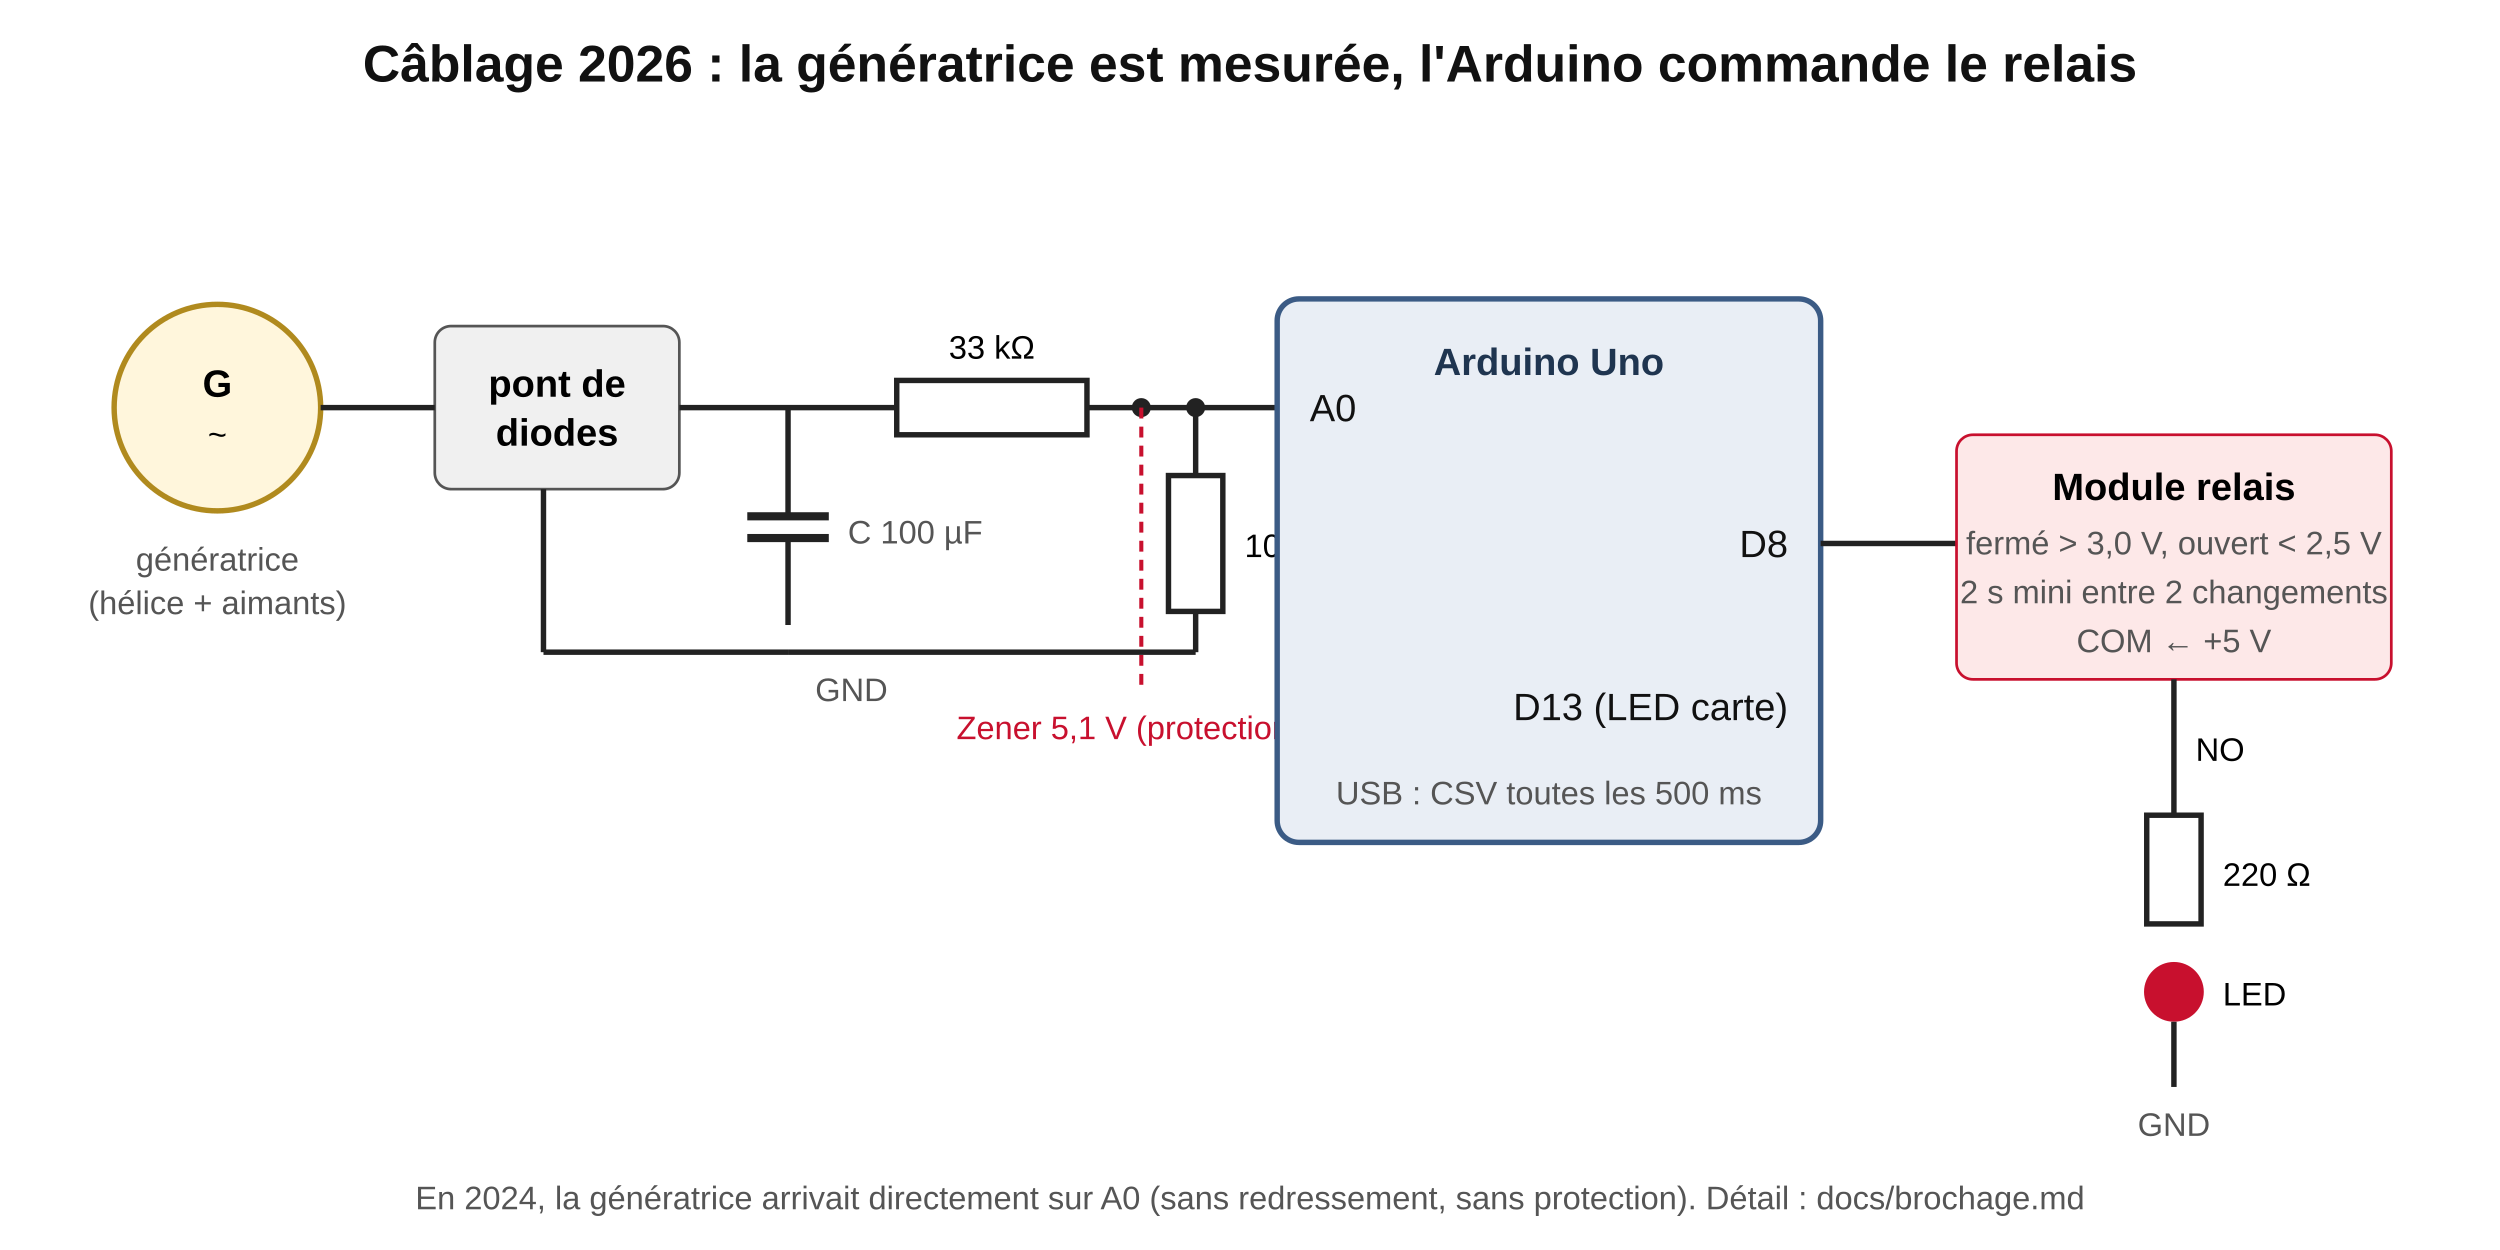
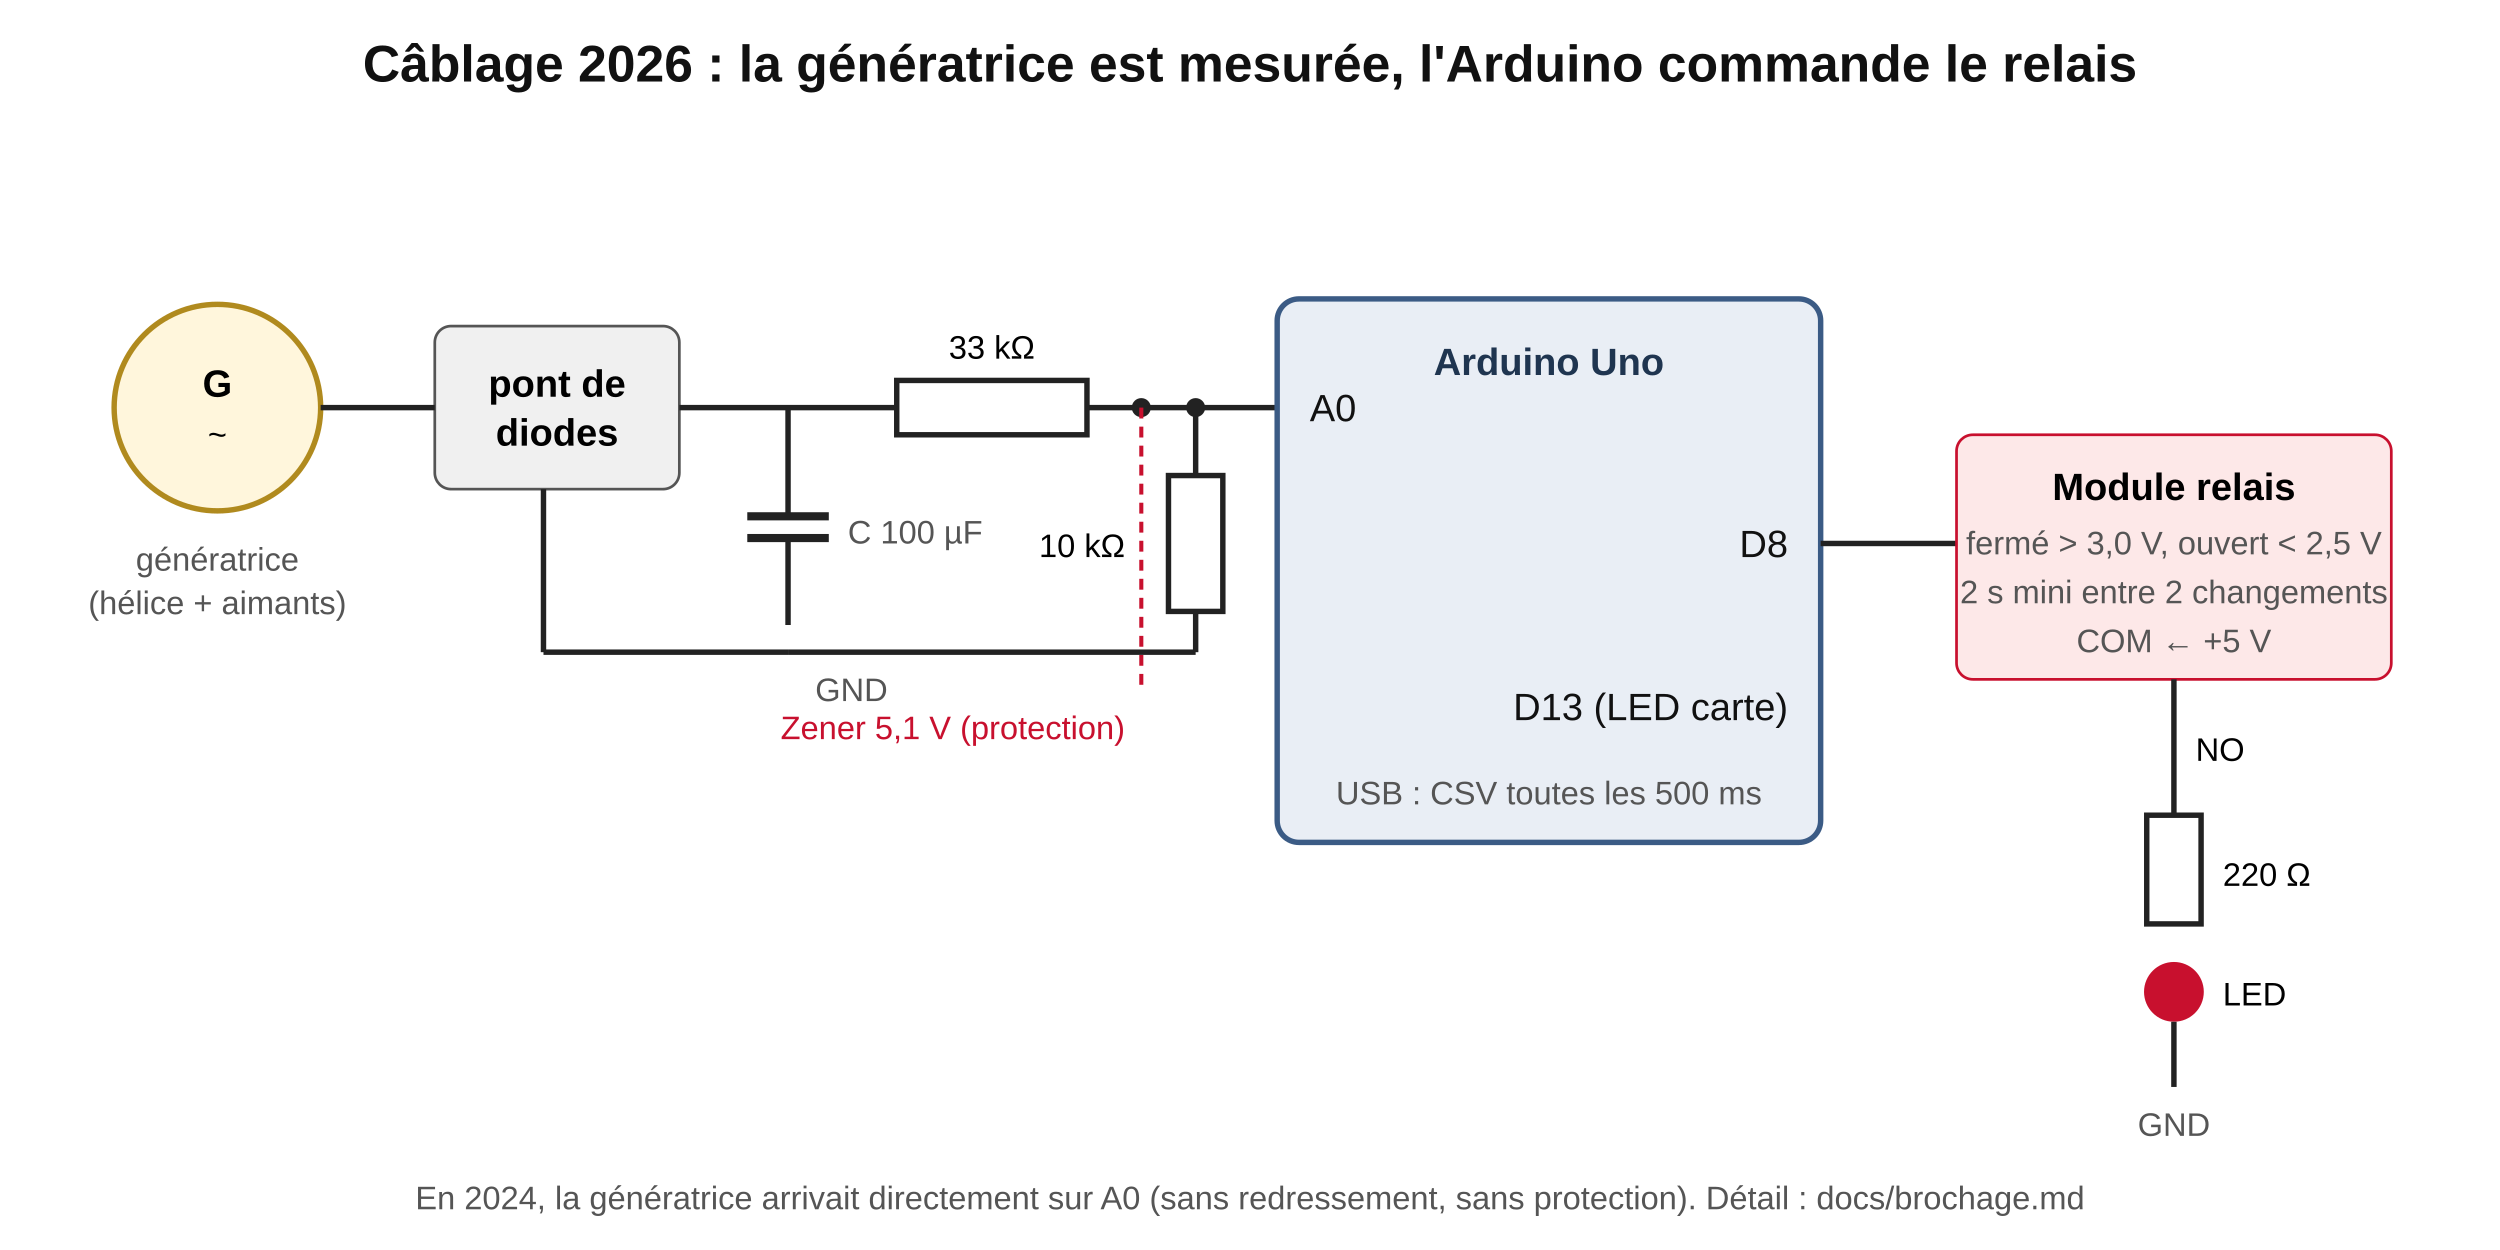
<svg xmlns="http://www.w3.org/2000/svg" viewBox="0 0 920 460" font-family="Segoe UI, Arial, sans-serif" font-size="14">
  <rect width="920" height="460" fill="#ffffff" />
  <text x="460" y="30" text-anchor="middle" font-size="19" font-weight="600" fill="#111">Câblage 2026 : la génératrice est mesurée, l'Arduino commande le relais</text>
  <circle cx="80" cy="150" r="38" fill="#fff6dc" stroke="#b08a1e" stroke-width="2" />
  <text x="80" y="146" text-anchor="middle" font-weight="600">G</text>
  <text x="80" y="164" text-anchor="middle" font-size="12">~</text>
  <text x="80" y="210" text-anchor="middle" font-size="12" fill="#555">génératrice</text>
  <text x="80" y="226" text-anchor="middle" font-size="12" fill="#555">(hélice + aimants)</text>
  <rect x="160" y="120" width="90" height="60" rx="6" fill="#f0f0f0" stroke="#555" />
  <text x="205" y="146" text-anchor="middle" font-weight="600">pont de</text>
  <text x="205" y="164" text-anchor="middle" font-weight="600">diodes</text>
  <line x1="118" y1="150" x2="160" y2="150" stroke="#222" stroke-width="2" />
  <line x1="250" y1="150" x2="330" y2="150" stroke="#222" stroke-width="2" />
  <line x1="290" y1="150" x2="290" y2="190" stroke="#222" stroke-width="2" />
  <line x1="275" y1="190" x2="305" y2="190" stroke="#222" stroke-width="3" />
  <line x1="275" y1="198" x2="305" y2="198" stroke="#222" stroke-width="3" />
  <line x1="290" y1="198" x2="290" y2="230" stroke="#222" stroke-width="2" />
  <text x="312" y="200" font-size="12" fill="#555">C 100 µF</text>
  <rect x="330" y="140" width="70" height="20" fill="#fff" stroke="#222" stroke-width="2" />
  <text x="365" y="132" text-anchor="middle" font-size="12">33 kΩ</text>
  <line x1="400" y1="150" x2="470" y2="150" stroke="#222" stroke-width="2" />
  <circle cx="440" cy="150" r="3.5" fill="#222" />
  <line x1="440" y1="150" x2="440" y2="175" stroke="#222" stroke-width="2" />
  <rect x="430" y="175" width="20" height="50" fill="#fff" stroke="#222" stroke-width="2" />
-   <text x="458" y="205" font-size="12">10 kΩ</text>
+   <text x="414" y="205" font-size="12" text-anchor="end">10 kΩ</text>
  <line x1="440" y1="225" x2="440" y2="240" stroke="#222" stroke-width="2" />
  <line x1="400" y1="150" x2="400" y2="150" />
  <circle cx="420" cy="150" r="3.5" fill="#222" />
  <line x1="420" y1="150" x2="420" y2="255" stroke="#c8102e" stroke-width="1.5" stroke-dasharray="4 3" />
-   <text x="352" y="272" font-size="12" fill="#c8102e">Zener 5,1 V (protection)</text>
+   <text x="414" y="272" font-size="12" fill="#c8102e" text-anchor="end">Zener 5,1 V (protection)</text>
  <line x1="290" y1="240" x2="440" y2="240" stroke="#222" stroke-width="2" />
  <line x1="200" y1="180" x2="200" y2="240" stroke="#222" stroke-width="2" />
  <line x1="200" y1="240" x2="290" y2="240" stroke="#222" stroke-width="2" />
  <text x="300" y="258" font-size="12" fill="#555">GND</text>
  <rect x="470" y="110" width="200" height="200" rx="8" fill="#e9eef5" stroke="#3b5b85" stroke-width="2" />
  <text x="570" y="138" text-anchor="middle" font-weight="600" fill="#1f3550">Arduino Uno</text>
  <text x="482" y="155" fill="#111">A0</text>
  <text x="658" y="205" text-anchor="end" fill="#111">D8</text>
  <text x="658" y="265" text-anchor="end" fill="#111">D13 (LED carte)</text>
  <text x="570" y="296" text-anchor="middle" font-size="12" fill="#555">USB : CSV toutes les 500 ms</text>
  <line x1="670" y1="200" x2="720" y2="200" stroke="#222" stroke-width="2" />
  <rect x="720" y="160" width="160" height="90" rx="6" fill="#fde8e8" stroke="#c8102e" />
  <text x="800" y="184" text-anchor="middle" font-weight="600">Module relais</text>
  <text x="800" y="204" text-anchor="middle" font-size="12" fill="#555">fermé &gt; 3,0 V, ouvert &lt; 2,5 V</text>
  <text x="800" y="222" text-anchor="middle" font-size="12" fill="#555">2 s mini entre 2 changements</text>
  <text x="800" y="240" text-anchor="middle" font-size="12" fill="#555">COM ← +5 V</text>
  <line x1="800" y1="250" x2="800" y2="300" stroke="#222" stroke-width="2" />
  <text x="808" y="280" font-size="12">NO</text>
  <rect x="790" y="300" width="20" height="40" fill="#fff" stroke="#222" stroke-width="2" />
  <text x="818" y="326" font-size="12">220 Ω</text>
  <circle cx="800" cy="365" r="11" fill="#c8102e" />
  <text x="818" y="370" font-size="12">LED</text>
  <line x1="800" y1="376" x2="800" y2="400" stroke="#222" stroke-width="2" />
  <text x="800" y="418" text-anchor="middle" font-size="12" fill="#555">GND</text>
  <text x="460" y="445" text-anchor="middle" font-size="12" fill="#555">En 2024, la génératrice arrivait directement sur A0 (sans redressement, sans protection). Détail : docs/brochage.md</text>
</svg>
